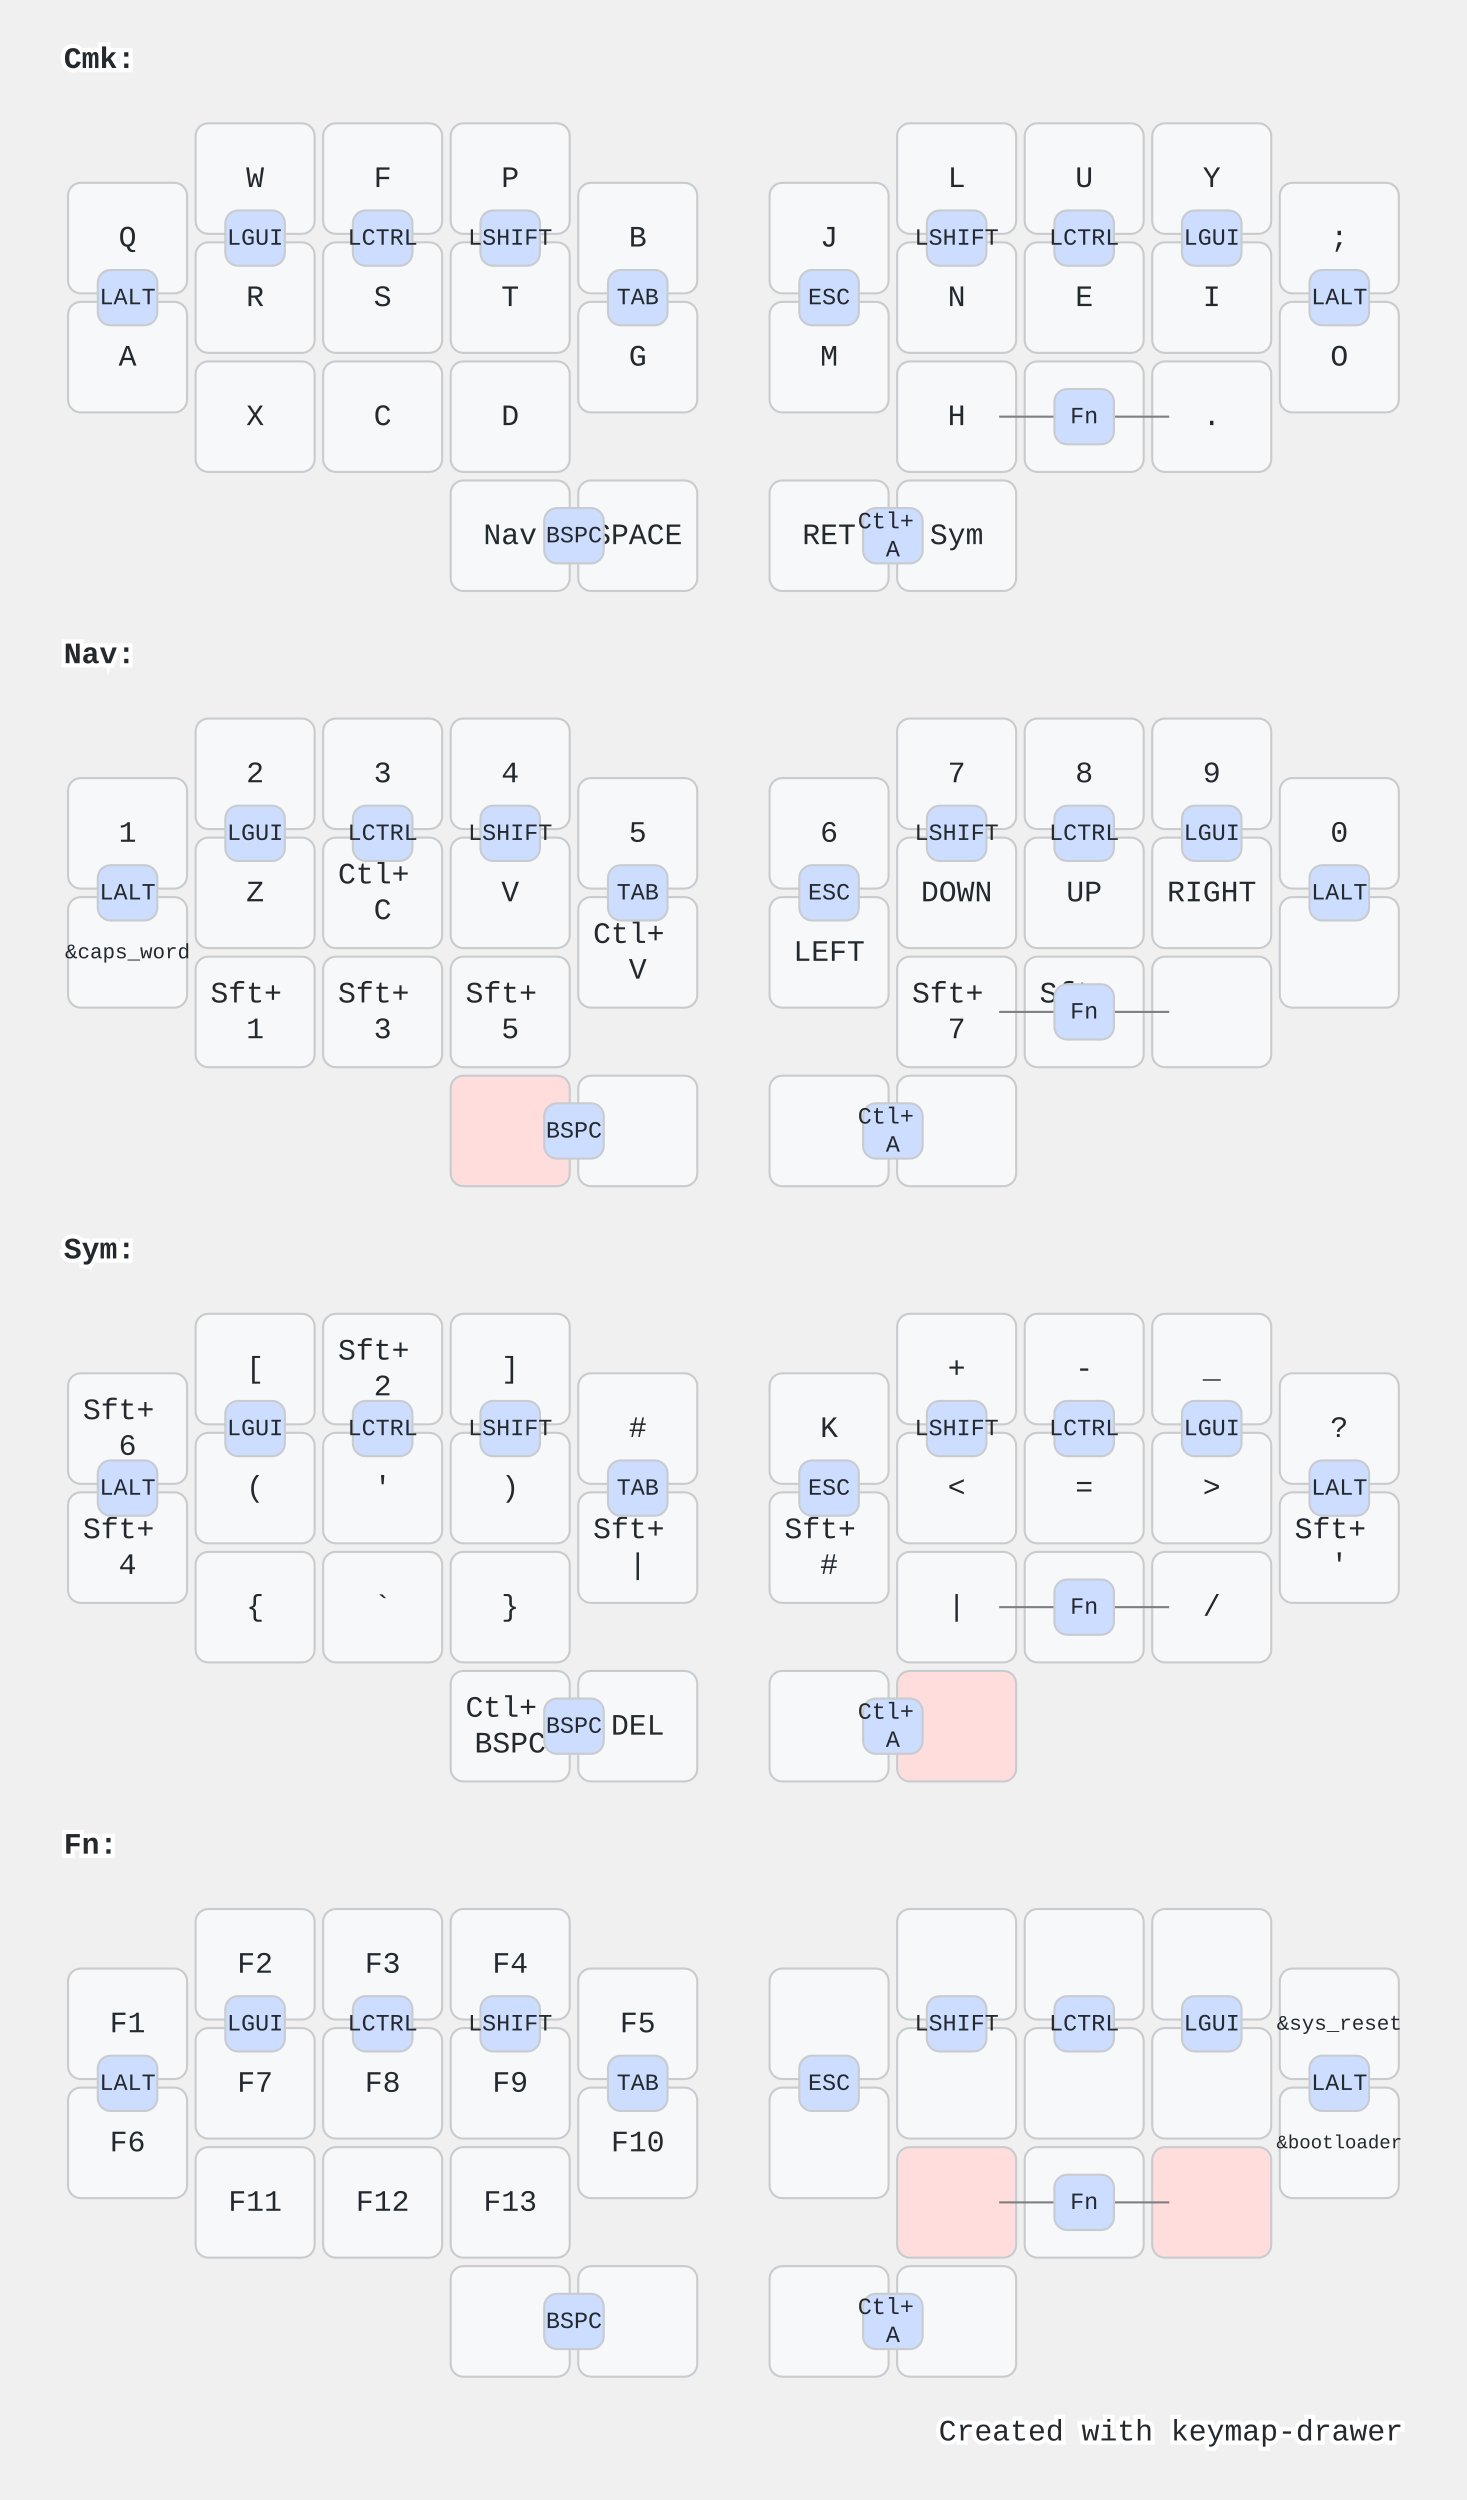
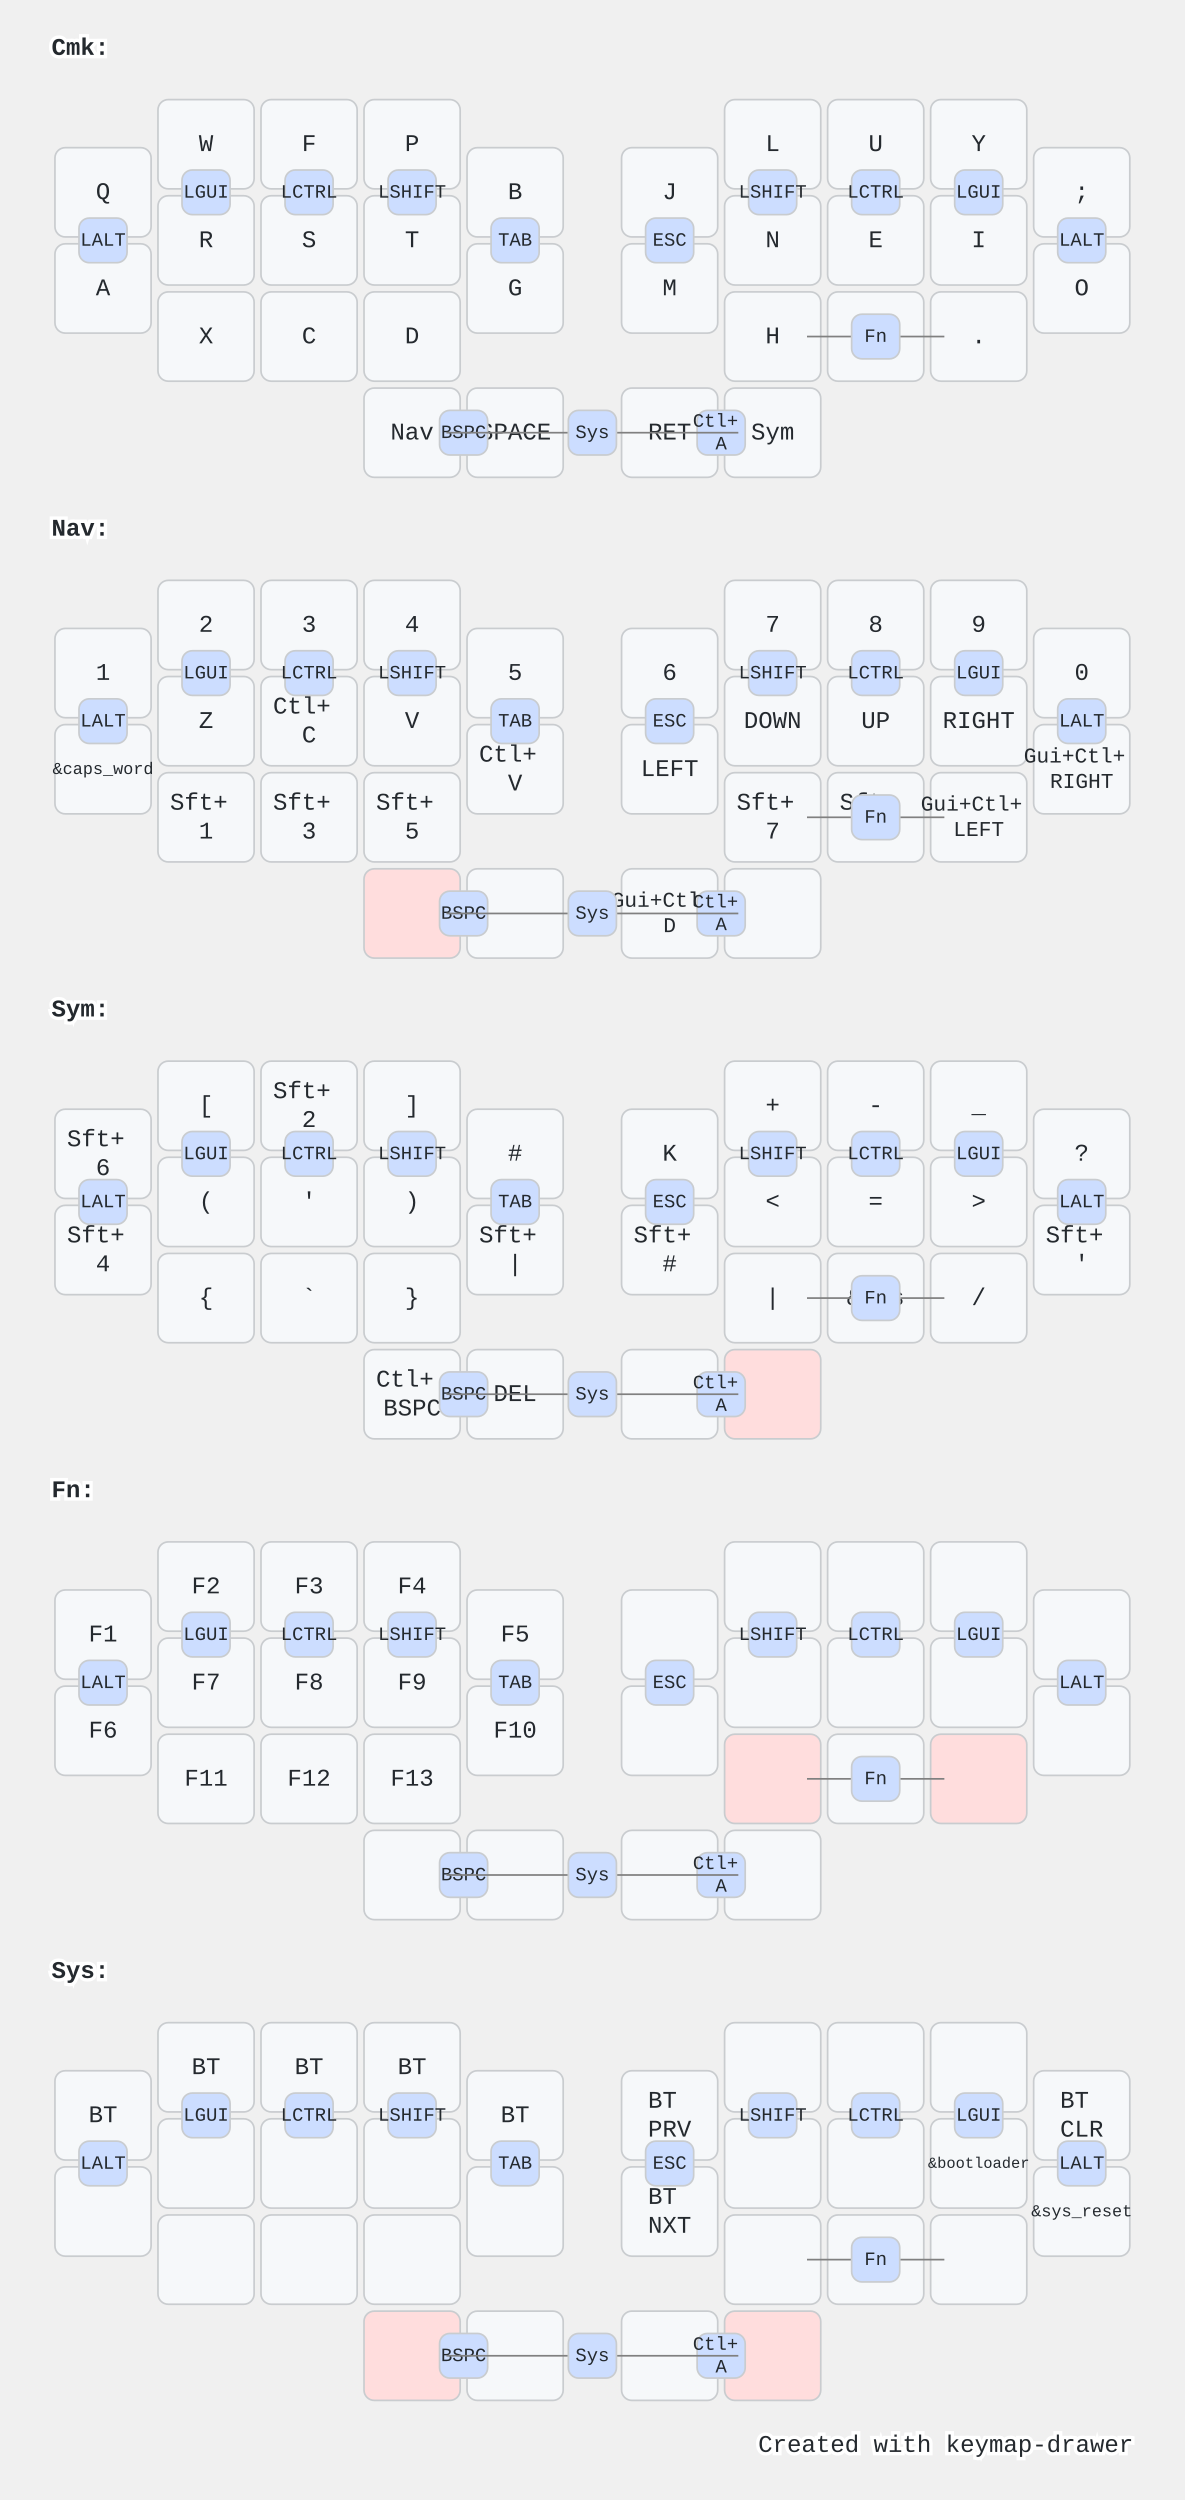
- <svg xmlns="http://www.w3.org/2000/svg" width="690" height="1176" viewBox="0 0 690 1176" class="keymap">
+ <svg xmlns="http://www.w3.org/2000/svg" width="690" height="1456" viewBox="0 0 690 1456" class="keymap">
  <style>/* inherit to force styles through use tags */
svg path {
    fill: inherit;
}

/* font and background color specifications */
svg.keymap {
    font-family: SFMono-Regular,Consolas,Liberation Mono,Menlo,monospace;
    font-size: 14px;
    font-kerning: normal;
    text-rendering: optimizeLegibility;
    fill: #24292e;
}

/* default key styling */
rect.key {
    fill: #f6f8fa;
}

rect.key, rect.combo {
    stroke: #c9cccf;
    stroke-width: 1;
}

/* default key side styling, only used is draw_key_sides is set */
rect.side {
    filter: brightness(90%);
}

/* color accent for combo boxes */
rect.combo, rect.combo-separate {
    fill: #cdf;
}

/* color accent for held keys */
rect.held, rect.combo.held {
    fill: #fdd;
}

/* color accent for ghost (optional) keys */
rect.ghost, rect.combo.ghost {
    stroke-dasharray: 4, 4;
    stroke-width: 2;
}

text {
    text-anchor: middle;
    dominant-baseline: middle;
}

/* styling for layer labels */
text.label {
    font-weight: bold;
    text-anchor: start;
    stroke: white;
    stroke-width: 4;
    paint-order: stroke;
}

/* styling for optional footer */
text.footer {
    text-anchor: end;
    dominant-baseline: auto;
    stroke: white;
    stroke-width: 4;
    paint-order: stroke;
}

/* styling for combo tap, and key hold/shifted label text */
text.combo, text.hold, text.shifted {
    font-size: 11px;
}

text.hold {
    text-anchor: middle;
    dominant-baseline: auto;
}

text.shifted {
    text-anchor: middle;
    dominant-baseline: hanging;
}

/* styling for hold/shifted label text in combo box */
text.combo.hold, text.combo.shifted {
    font-size: 8px;
}

/* lighter symbol for transparent keys */
text.trans {
    fill: #7b7e81;
}

/* styling for combo dendrons */
path.combo {
    stroke-width: 1;
    stroke: gray;
    fill: none;
}

/* Start Tabler Icons Cleanup */
/* cannot use height/width with glyphs */
.icon-tabler &gt; path {
    fill: inherit;
    stroke: inherit;
    stroke-width: 2;
}
/* hide tabler's default box */
.icon-tabler &gt; path[stroke="none"][fill="none"] {
    visibility: hidden;
}
/* End Tabler Icons Cleanup */

@media (prefers-color-scheme: dark) {
svg.keymap { fill: #d1d6db; }
rect.key { fill: #3f4750; }
rect.key, rect.combo { stroke: #60666c; }
rect.combo, rect.combo-separate { fill: #1f3d7a; }
rect.held, rect.combo.held { fill: #854747; }
text.label, text.footer { stroke: black; }
text.trans { fill: #7e8184; }
path.combo { stroke: #7f7f7f; }

}</style>
  <g transform="translate(30, 0)" class="layer-Cmk">
    <text x="0" y="28" class="label">Cmk:</text>
    <g transform="translate(0, 56)">
      <g transform="translate(30, 56)" class="key keypos-0">
        <rect rx="6" ry="6" x="-28" y="-26" width="56" height="52" class="key" />
        <text x="0" y="0" class="key tap">Q</text>
      </g>
      <g transform="translate(90, 28)" class="key keypos-1">
        <rect rx="6" ry="6" x="-28" y="-26" width="56" height="52" class="key" />
        <text x="0" y="0" class="key tap">W</text>
      </g>
      <g transform="translate(150, 28)" class="key keypos-2">
        <rect rx="6" ry="6" x="-28" y="-26" width="56" height="52" class="key" />
        <text x="0" y="0" class="key tap">F</text>
      </g>
      <g transform="translate(210, 28)" class="key keypos-3">
        <rect rx="6" ry="6" x="-28" y="-26" width="56" height="52" class="key" />
        <text x="0" y="0" class="key tap">P</text>
      </g>
      <g transform="translate(270, 56)" class="key keypos-4">
        <rect rx="6" ry="6" x="-28" y="-26" width="56" height="52" class="key" />
        <text x="0" y="0" class="key tap">B</text>
      </g>
      <g transform="translate(360, 56)" class="key keypos-5">
        <rect rx="6" ry="6" x="-28" y="-26" width="56" height="52" class="key" />
        <text x="0" y="0" class="key tap">J</text>
      </g>
      <g transform="translate(420, 28)" class="key keypos-6">
        <rect rx="6" ry="6" x="-28" y="-26" width="56" height="52" class="key" />
        <text x="0" y="0" class="key tap">L</text>
      </g>
      <g transform="translate(480, 28)" class="key keypos-7">
        <rect rx="6" ry="6" x="-28" y="-26" width="56" height="52" class="key" />
        <text x="0" y="0" class="key tap">U</text>
      </g>
      <g transform="translate(540, 28)" class="key keypos-8">
        <rect rx="6" ry="6" x="-28" y="-26" width="56" height="52" class="key" />
        <text x="0" y="0" class="key tap">Y</text>
      </g>
      <g transform="translate(600, 56)" class="key keypos-9">
        <rect rx="6" ry="6" x="-28" y="-26" width="56" height="52" class="key" />
        <text x="0" y="0" class="key tap">;</text>
      </g>
      <g transform="translate(30, 112)" class="key keypos-10">
        <rect rx="6" ry="6" x="-28" y="-26" width="56" height="52" class="key" />
        <text x="0" y="0" class="key tap">A</text>
      </g>
      <g transform="translate(90, 84)" class="key keypos-11">
        <rect rx="6" ry="6" x="-28" y="-26" width="56" height="52" class="key" />
        <text x="0" y="0" class="key tap">R</text>
      </g>
      <g transform="translate(150, 84)" class="key keypos-12">
        <rect rx="6" ry="6" x="-28" y="-26" width="56" height="52" class="key" />
        <text x="0" y="0" class="key tap">S</text>
      </g>
      <g transform="translate(210, 84)" class="key keypos-13">
        <rect rx="6" ry="6" x="-28" y="-26" width="56" height="52" class="key" />
        <text x="0" y="0" class="key tap">T</text>
      </g>
      <g transform="translate(270, 112)" class="key keypos-14">
        <rect rx="6" ry="6" x="-28" y="-26" width="56" height="52" class="key" />
        <text x="0" y="0" class="key tap">G</text>
      </g>
      <g transform="translate(360, 112)" class="key keypos-15">
        <rect rx="6" ry="6" x="-28" y="-26" width="56" height="52" class="key" />
        <text x="0" y="0" class="key tap">M</text>
      </g>
      <g transform="translate(420, 84)" class="key keypos-16">
        <rect rx="6" ry="6" x="-28" y="-26" width="56" height="52" class="key" />
        <text x="0" y="0" class="key tap">N</text>
      </g>
      <g transform="translate(480, 84)" class="key keypos-17">
        <rect rx="6" ry="6" x="-28" y="-26" width="56" height="52" class="key" />
        <text x="0" y="0" class="key tap">E</text>
      </g>
      <g transform="translate(540, 84)" class="key keypos-18">
        <rect rx="6" ry="6" x="-28" y="-26" width="56" height="52" class="key" />
        <text x="0" y="0" class="key tap">I</text>
      </g>
      <g transform="translate(600, 112)" class="key keypos-19">
        <rect rx="6" ry="6" x="-28" y="-26" width="56" height="52" class="key" />
        <text x="0" y="0" class="key tap">O</text>
      </g>
      <g transform="translate(90, 140)" class="key keypos-20">
        <rect rx="6" ry="6" x="-28" y="-26" width="56" height="52" class="key" />
        <text x="0" y="0" class="key tap">X</text>
      </g>
      <g transform="translate(150, 140)" class="key keypos-21">
        <rect rx="6" ry="6" x="-28" y="-26" width="56" height="52" class="key" />
        <text x="0" y="0" class="key tap">C</text>
      </g>
      <g transform="translate(210, 140)" class="key keypos-22">
        <rect rx="6" ry="6" x="-28" y="-26" width="56" height="52" class="key" />
        <text x="0" y="0" class="key tap">D</text>
      </g>
      <g transform="translate(420, 140)" class="key keypos-23">
        <rect rx="6" ry="6" x="-28" y="-26" width="56" height="52" class="key" />
        <text x="0" y="0" class="key tap">H</text>
      </g>
      <g transform="translate(480, 140)" class="key keypos-24">
        <rect rx="6" ry="6" x="-28" y="-26" width="56" height="52" class="key" />
        <text x="0" y="0" class="key tap">,</text>
      </g>
      <g transform="translate(540, 140)" class="key keypos-25">
        <rect rx="6" ry="6" x="-28" y="-26" width="56" height="52" class="key" />
        <text x="0" y="0" class="key tap">.</text>
      </g>
      <g transform="translate(210, 196)" class="key keypos-26">
        <rect rx="6" ry="6" x="-28" y="-26" width="56" height="52" class="key" />
        <text x="0" y="0" class="key tap">Nav</text>
      </g>
      <g transform="translate(270, 196)" class="key keypos-27">
        <rect rx="6" ry="6" x="-28" y="-26" width="56" height="52" class="key" />
        <text x="0" y="0" class="key tap">SPACE</text>
      </g>
      <g transform="translate(360, 196)" class="key keypos-28">
        <rect rx="6" ry="6" x="-28" y="-26" width="56" height="52" class="key" />
        <text x="0" y="0" class="key tap">RET</text>
      </g>
      <g transform="translate(420, 196)" class="key keypos-29">
        <rect rx="6" ry="6" x="-28" y="-26" width="56" height="52" class="key" />
        <text x="0" y="0" class="key tap">Sym</text>
      </g>
      <g class="combo combopos-0">
        <rect rx="6" ry="6" x="196" y="43" width="28" height="26" class="combo" />
        <text x="210" y="56" class="combo tap">LSHIFT</text>
      </g>
      <g class="combo combopos-1">
        <rect rx="6" ry="6" x="406" y="43" width="28" height="26" class="combo" />
        <text x="420" y="56" class="combo tap">LSHIFT</text>
      </g>
      <g class="combo combopos-2">
        <rect rx="6" ry="6" x="136" y="43" width="28" height="26" class="combo" />
        <text x="150" y="56" class="combo tap">LCTRL</text>
      </g>
      <g class="combo combopos-3">
        <rect rx="6" ry="6" x="466" y="43" width="28" height="26" class="combo" />
        <text x="480" y="56" class="combo tap">LCTRL</text>
      </g>
      <g class="combo combopos-4">
        <rect rx="6" ry="6" x="76" y="43" width="28" height="26" class="combo" />
        <text x="90" y="56" class="combo tap">LGUI</text>
      </g>
      <g class="combo combopos-5">
        <rect rx="6" ry="6" x="526" y="43" width="28" height="26" class="combo" />
        <text x="540" y="56" class="combo tap">LGUI</text>
      </g>
      <g class="combo combopos-6">
        <rect rx="6" ry="6" x="16" y="71" width="28" height="26" class="combo" />
        <text x="30" y="84" class="combo tap">LALT</text>
      </g>
      <g class="combo combopos-7">
        <rect rx="6" ry="6" x="586" y="71" width="28" height="26" class="combo" />
        <text x="600" y="84" class="combo tap">LALT</text>
      </g>
      <g class="combo combopos-8">
        <rect rx="6" ry="6" x="226" y="183" width="28" height="26" class="combo" />
        <text x="240" y="196" class="combo tap">BSPC</text>
      </g>
      <g class="combo combopos-9">
        <rect rx="6" ry="6" x="346" y="71" width="28" height="26" class="combo" />
        <text x="360" y="84" class="combo tap">ESC</text>
      </g>
      <g class="combo combopos-10">
        <rect rx="6" ry="6" x="256" y="71" width="28" height="26" class="combo" />
        <text x="270" y="84" class="combo tap">TAB</text>
      </g>
      <g class="combo combopos-11">
        <rect rx="6" ry="6" x="376" y="183" width="28" height="26" class="combo" />
        <text x="390" y="196" class="combo tap">
          <tspan x="390" dy="-0.6em">Ctl+</tspan>
          <tspan x="390" dy="1.2em">A</tspan>
        </text>
      </g>
      <g class="combo combopos-12">
        <path d="M480,140 l-40,0" class="combo" />
        <path d="M480,140 l40,0" class="combo" />
        <rect rx="6" ry="6" x="466" y="127" width="28" height="26" class="combo" />
        <text x="480" y="140" class="combo tap">Fn</text>
      </g>
+       <g class="combo combopos-13">
+         <path d="M315,196 l-85,0" class="combo" />
+         <path d="M315,196 l85,0" class="combo" />
+         <rect rx="6" ry="6" x="301" y="183" width="28" height="26" class="combo" />
+         <text x="315" y="196" class="combo tap">Sys</text>
+       </g>
    </g>
  </g>
  <g transform="translate(30, 280)" class="layer-Nav">
    <text x="0" y="28" class="label">Nav:</text>
    <g transform="translate(0, 56)">
      <g transform="translate(30, 56)" class="key keypos-0">
        <rect rx="6" ry="6" x="-28" y="-26" width="56" height="52" class="key" />
        <text x="0" y="0" class="key tap">1</text>
      </g>
      <g transform="translate(90, 28)" class="key keypos-1">
        <rect rx="6" ry="6" x="-28" y="-26" width="56" height="52" class="key" />
        <text x="0" y="0" class="key tap">2</text>
      </g>
      <g transform="translate(150, 28)" class="key keypos-2">
        <rect rx="6" ry="6" x="-28" y="-26" width="56" height="52" class="key" />
        <text x="0" y="0" class="key tap">3</text>
      </g>
      <g transform="translate(210, 28)" class="key keypos-3">
        <rect rx="6" ry="6" x="-28" y="-26" width="56" height="52" class="key" />
        <text x="0" y="0" class="key tap">4</text>
      </g>
      <g transform="translate(270, 56)" class="key keypos-4">
        <rect rx="6" ry="6" x="-28" y="-26" width="56" height="52" class="key" />
        <text x="0" y="0" class="key tap">5</text>
      </g>
      <g transform="translate(360, 56)" class="key keypos-5">
        <rect rx="6" ry="6" x="-28" y="-26" width="56" height="52" class="key" />
        <text x="0" y="0" class="key tap">6</text>
      </g>
      <g transform="translate(420, 28)" class="key keypos-6">
        <rect rx="6" ry="6" x="-28" y="-26" width="56" height="52" class="key" />
        <text x="0" y="0" class="key tap">7</text>
      </g>
      <g transform="translate(480, 28)" class="key keypos-7">
        <rect rx="6" ry="6" x="-28" y="-26" width="56" height="52" class="key" />
        <text x="0" y="0" class="key tap">8</text>
      </g>
      <g transform="translate(540, 28)" class="key keypos-8">
        <rect rx="6" ry="6" x="-28" y="-26" width="56" height="52" class="key" />
        <text x="0" y="0" class="key tap">9</text>
      </g>
      <g transform="translate(600, 56)" class="key keypos-9">
        <rect rx="6" ry="6" x="-28" y="-26" width="56" height="52" class="key" />
        <text x="0" y="0" class="key tap">0</text>
      </g>
      <g transform="translate(30, 112)" class="key keypos-10">
        <rect rx="6" ry="6" x="-28" y="-26" width="56" height="52" class="key" />
        <text x="0" y="0" class="key tap">
          <tspan style="font-size: 70%">&amp;caps_word</tspan>
        </text>
      </g>
      <g transform="translate(90, 84)" class="key keypos-11">
        <rect rx="6" ry="6" x="-28" y="-26" width="56" height="52" class="key" />
        <text x="0" y="0" class="key tap">Z</text>
      </g>
      <g transform="translate(150, 84)" class="key keypos-12">
        <rect rx="6" ry="6" x="-28" y="-26" width="56" height="52" class="key" />
        <text x="0" y="0" class="key tap">
          <tspan x="0" dy="-0.6em">Ctl+</tspan>
          <tspan x="0" dy="1.2em">C</tspan>
        </text>
      </g>
      <g transform="translate(210, 84)" class="key keypos-13">
        <rect rx="6" ry="6" x="-28" y="-26" width="56" height="52" class="key" />
        <text x="0" y="0" class="key tap">V</text>
      </g>
      <g transform="translate(270, 112)" class="key keypos-14">
        <rect rx="6" ry="6" x="-28" y="-26" width="56" height="52" class="key" />
        <text x="0" y="0" class="key tap">
          <tspan x="0" dy="-0.6em">Ctl+</tspan>
          <tspan x="0" dy="1.2em">V</tspan>
        </text>
      </g>
      <g transform="translate(360, 112)" class="key keypos-15">
        <rect rx="6" ry="6" x="-28" y="-26" width="56" height="52" class="key" />
        <text x="0" y="0" class="key tap">LEFT</text>
      </g>
      <g transform="translate(420, 84)" class="key keypos-16">
        <rect rx="6" ry="6" x="-28" y="-26" width="56" height="52" class="key" />
        <text x="0" y="0" class="key tap">DOWN</text>
      </g>
      <g transform="translate(480, 84)" class="key keypos-17">
        <rect rx="6" ry="6" x="-28" y="-26" width="56" height="52" class="key" />
        <text x="0" y="0" class="key tap">UP</text>
      </g>
      <g transform="translate(540, 84)" class="key keypos-18">
        <rect rx="6" ry="6" x="-28" y="-26" width="56" height="52" class="key" />
        <text x="0" y="0" class="key tap">RIGHT</text>
      </g>
      <g transform="translate(600, 112)" class="key keypos-19">
        <rect rx="6" ry="6" x="-28" y="-26" width="56" height="52" class="key" />
+         <text x="0" y="0" class="key tap">
+           <tspan x="0" dy="-0.6em" style="font-size: 88%">Gui+Ctl+</tspan>
+           <tspan x="0" dy="1.2em" style="font-size: 88%">RIGHT</tspan>
+         </text>
      </g>
      <g transform="translate(90, 140)" class="key keypos-20">
        <rect rx="6" ry="6" x="-28" y="-26" width="56" height="52" class="key" />
        <text x="0" y="0" class="key tap">
          <tspan x="0" dy="-0.6em">Sft+</tspan>
          <tspan x="0" dy="1.2em">1</tspan>
        </text>
      </g>
      <g transform="translate(150, 140)" class="key keypos-21">
        <rect rx="6" ry="6" x="-28" y="-26" width="56" height="52" class="key" />
        <text x="0" y="0" class="key tap">
          <tspan x="0" dy="-0.6em">Sft+</tspan>
          <tspan x="0" dy="1.2em">3</tspan>
        </text>
      </g>
      <g transform="translate(210, 140)" class="key keypos-22">
        <rect rx="6" ry="6" x="-28" y="-26" width="56" height="52" class="key" />
        <text x="0" y="0" class="key tap">
          <tspan x="0" dy="-0.6em">Sft+</tspan>
          <tspan x="0" dy="1.2em">5</tspan>
        </text>
      </g>
      <g transform="translate(420, 140)" class="key keypos-23">
        <rect rx="6" ry="6" x="-28" y="-26" width="56" height="52" class="key" />
        <text x="0" y="0" class="key tap">
          <tspan x="0" dy="-0.6em">Sft+</tspan>
          <tspan x="0" dy="1.2em">7</tspan>
        </text>
      </g>
      <g transform="translate(480, 140)" class="key keypos-24">
        <rect rx="6" ry="6" x="-28" y="-26" width="56" height="52" class="key" />
        <text x="0" y="0" class="key tap">
          <tspan x="0" dy="-0.6em">Sft+</tspan>
          <tspan x="0" dy="1.2em">8</tspan>
        </text>
      </g>
      <g transform="translate(540, 140)" class="key keypos-25">
        <rect rx="6" ry="6" x="-28" y="-26" width="56" height="52" class="key" />
+         <text x="0" y="0" class="key tap">
+           <tspan x="0" dy="-0.6em" style="font-size: 88%">Gui+Ctl+</tspan>
+           <tspan x="0" dy="1.2em" style="font-size: 88%">LEFT</tspan>
+         </text>
      </g>
      <g transform="translate(210, 196)" class="key held keypos-26">
        <rect rx="6" ry="6" x="-28" y="-26" width="56" height="52" class="key held" />
      </g>
      <g transform="translate(270, 196)" class="key keypos-27">
        <rect rx="6" ry="6" x="-28" y="-26" width="56" height="52" class="key" />
      </g>
      <g transform="translate(360, 196)" class="key keypos-28">
        <rect rx="6" ry="6" x="-28" y="-26" width="56" height="52" class="key" />
+         <text x="0" y="0" class="key tap">
+           <tspan x="0" dy="-0.6em" style="font-size: 88%">Gui+Ctl+</tspan>
+           <tspan x="0" dy="1.2em" style="font-size: 88%">D</tspan>
+         </text>
      </g>
      <g transform="translate(420, 196)" class="key keypos-29">
        <rect rx="6" ry="6" x="-28" y="-26" width="56" height="52" class="key" />
      </g>
      <g class="combo combopos-0">
        <rect rx="6" ry="6" x="196" y="43" width="28" height="26" class="combo" />
        <text x="210" y="56" class="combo tap">LSHIFT</text>
      </g>
      <g class="combo combopos-1">
        <rect rx="6" ry="6" x="406" y="43" width="28" height="26" class="combo" />
        <text x="420" y="56" class="combo tap">LSHIFT</text>
      </g>
      <g class="combo combopos-2">
        <rect rx="6" ry="6" x="136" y="43" width="28" height="26" class="combo" />
        <text x="150" y="56" class="combo tap">LCTRL</text>
      </g>
      <g class="combo combopos-3">
        <rect rx="6" ry="6" x="466" y="43" width="28" height="26" class="combo" />
        <text x="480" y="56" class="combo tap">LCTRL</text>
      </g>
      <g class="combo combopos-4">
        <rect rx="6" ry="6" x="76" y="43" width="28" height="26" class="combo" />
        <text x="90" y="56" class="combo tap">LGUI</text>
      </g>
      <g class="combo combopos-5">
        <rect rx="6" ry="6" x="526" y="43" width="28" height="26" class="combo" />
        <text x="540" y="56" class="combo tap">LGUI</text>
      </g>
      <g class="combo combopos-6">
        <rect rx="6" ry="6" x="16" y="71" width="28" height="26" class="combo" />
        <text x="30" y="84" class="combo tap">LALT</text>
      </g>
      <g class="combo combopos-7">
        <rect rx="6" ry="6" x="586" y="71" width="28" height="26" class="combo" />
        <text x="600" y="84" class="combo tap">LALT</text>
      </g>
      <g class="combo combopos-8">
        <rect rx="6" ry="6" x="226" y="183" width="28" height="26" class="combo" />
        <text x="240" y="196" class="combo tap">BSPC</text>
      </g>
      <g class="combo combopos-9">
        <rect rx="6" ry="6" x="346" y="71" width="28" height="26" class="combo" />
        <text x="360" y="84" class="combo tap">ESC</text>
      </g>
      <g class="combo combopos-10">
        <rect rx="6" ry="6" x="256" y="71" width="28" height="26" class="combo" />
        <text x="270" y="84" class="combo tap">TAB</text>
      </g>
      <g class="combo combopos-11">
        <rect rx="6" ry="6" x="376" y="183" width="28" height="26" class="combo" />
        <text x="390" y="196" class="combo tap">
          <tspan x="390" dy="-0.6em">Ctl+</tspan>
          <tspan x="390" dy="1.2em">A</tspan>
        </text>
      </g>
      <g class="combo combopos-12">
        <path d="M480,140 l-40,0" class="combo" />
        <path d="M480,140 l40,0" class="combo" />
        <rect rx="6" ry="6" x="466" y="127" width="28" height="26" class="combo" />
        <text x="480" y="140" class="combo tap">Fn</text>
+       </g>
+       <g class="combo combopos-13">
+         <path d="M315,196 l-85,0" class="combo" />
+         <path d="M315,196 l85,0" class="combo" />
+         <rect rx="6" ry="6" x="301" y="183" width="28" height="26" class="combo" />
+         <text x="315" y="196" class="combo tap">Sys</text>
      </g>
    </g>
  </g>
  <g transform="translate(30, 560)" class="layer-Sym">
    <text x="0" y="28" class="label">Sym:</text>
    <g transform="translate(0, 56)">
      <g transform="translate(30, 56)" class="key keypos-0">
        <rect rx="6" ry="6" x="-28" y="-26" width="56" height="52" class="key" />
        <text x="0" y="0" class="key tap">
          <tspan x="0" dy="-0.6em">Sft+</tspan>
          <tspan x="0" dy="1.2em">6</tspan>
        </text>
      </g>
      <g transform="translate(90, 28)" class="key keypos-1">
        <rect rx="6" ry="6" x="-28" y="-26" width="56" height="52" class="key" />
        <text x="0" y="0" class="key tap">[</text>
      </g>
      <g transform="translate(150, 28)" class="key keypos-2">
        <rect rx="6" ry="6" x="-28" y="-26" width="56" height="52" class="key" />
        <text x="0" y="0" class="key tap">
          <tspan x="0" dy="-0.6em">Sft+</tspan>
          <tspan x="0" dy="1.2em">2</tspan>
        </text>
      </g>
      <g transform="translate(210, 28)" class="key keypos-3">
        <rect rx="6" ry="6" x="-28" y="-26" width="56" height="52" class="key" />
        <text x="0" y="0" class="key tap">]</text>
      </g>
      <g transform="translate(270, 56)" class="key keypos-4">
        <rect rx="6" ry="6" x="-28" y="-26" width="56" height="52" class="key" />
        <text x="0" y="0" class="key tap">#</text>
      </g>
      <g transform="translate(360, 56)" class="key keypos-5">
        <rect rx="6" ry="6" x="-28" y="-26" width="56" height="52" class="key" />
        <text x="0" y="0" class="key tap">K</text>
      </g>
      <g transform="translate(420, 28)" class="key keypos-6">
        <rect rx="6" ry="6" x="-28" y="-26" width="56" height="52" class="key" />
        <text x="0" y="0" class="key tap">+</text>
      </g>
      <g transform="translate(480, 28)" class="key keypos-7">
        <rect rx="6" ry="6" x="-28" y="-26" width="56" height="52" class="key" />
        <text x="0" y="0" class="key tap">-</text>
      </g>
      <g transform="translate(540, 28)" class="key keypos-8">
        <rect rx="6" ry="6" x="-28" y="-26" width="56" height="52" class="key" />
        <text x="0" y="0" class="key tap">_</text>
      </g>
      <g transform="translate(600, 56)" class="key keypos-9">
        <rect rx="6" ry="6" x="-28" y="-26" width="56" height="52" class="key" />
        <text x="0" y="0" class="key tap">?</text>
      </g>
      <g transform="translate(30, 112)" class="key keypos-10">
        <rect rx="6" ry="6" x="-28" y="-26" width="56" height="52" class="key" />
        <text x="0" y="0" class="key tap">
          <tspan x="0" dy="-0.6em">Sft+</tspan>
          <tspan x="0" dy="1.2em">4</tspan>
        </text>
      </g>
      <g transform="translate(90, 84)" class="key keypos-11">
        <rect rx="6" ry="6" x="-28" y="-26" width="56" height="52" class="key" />
        <text x="0" y="0" class="key tap">(</text>
      </g>
      <g transform="translate(150, 84)" class="key keypos-12">
        <rect rx="6" ry="6" x="-28" y="-26" width="56" height="52" class="key" />
        <text x="0" y="0" class="key tap">'</text>
      </g>
      <g transform="translate(210, 84)" class="key keypos-13">
        <rect rx="6" ry="6" x="-28" y="-26" width="56" height="52" class="key" />
        <text x="0" y="0" class="key tap">)</text>
      </g>
      <g transform="translate(270, 112)" class="key keypos-14">
        <rect rx="6" ry="6" x="-28" y="-26" width="56" height="52" class="key" />
        <text x="0" y="0" class="key tap">
          <tspan x="0" dy="-0.6em">Sft+</tspan>
          <tspan x="0" dy="1.2em">|</tspan>
        </text>
      </g>
      <g transform="translate(360, 112)" class="key keypos-15">
        <rect rx="6" ry="6" x="-28" y="-26" width="56" height="52" class="key" />
        <text x="0" y="0" class="key tap">
          <tspan x="0" dy="-0.6em">Sft+</tspan>
          <tspan x="0" dy="1.2em">#</tspan>
        </text>
      </g>
      <g transform="translate(420, 84)" class="key keypos-16">
        <rect rx="6" ry="6" x="-28" y="-26" width="56" height="52" class="key" />
        <text x="0" y="0" class="key tap">&lt;</text>
      </g>
      <g transform="translate(480, 84)" class="key keypos-17">
        <rect rx="6" ry="6" x="-28" y="-26" width="56" height="52" class="key" />
        <text x="0" y="0" class="key tap">=</text>
      </g>
      <g transform="translate(540, 84)" class="key keypos-18">
        <rect rx="6" ry="6" x="-28" y="-26" width="56" height="52" class="key" />
        <text x="0" y="0" class="key tap">&gt;</text>
      </g>
      <g transform="translate(600, 112)" class="key keypos-19">
        <rect rx="6" ry="6" x="-28" y="-26" width="56" height="52" class="key" />
        <text x="0" y="0" class="key tap">
          <tspan x="0" dy="-0.6em">Sft+</tspan>
          <tspan x="0" dy="1.2em">'</tspan>
        </text>
      </g>
      <g transform="translate(90, 140)" class="key keypos-20">
        <rect rx="6" ry="6" x="-28" y="-26" width="56" height="52" class="key" />
        <text x="0" y="0" class="key tap">{</text>
      </g>
      <g transform="translate(150, 140)" class="key keypos-21">
        <rect rx="6" ry="6" x="-28" y="-26" width="56" height="52" class="key" />
        <text x="0" y="0" class="key tap">`</text>
      </g>
      <g transform="translate(210, 140)" class="key keypos-22">
        <rect rx="6" ry="6" x="-28" y="-26" width="56" height="52" class="key" />
        <text x="0" y="0" class="key tap">}</text>
      </g>
      <g transform="translate(420, 140)" class="key keypos-23">
        <rect rx="6" ry="6" x="-28" y="-26" width="56" height="52" class="key" />
        <text x="0" y="0" class="key tap">|</text>
      </g>
      <g transform="translate(480, 140)" class="key keypos-24">
        <rect rx="6" ry="6" x="-28" y="-26" width="56" height="52" class="key" />
+         <text x="0" y="0" class="key tap">&amp;fzs</text>
      </g>
      <g transform="translate(540, 140)" class="key keypos-25">
        <rect rx="6" ry="6" x="-28" y="-26" width="56" height="52" class="key" />
        <text x="0" y="0" class="key tap">/</text>
      </g>
      <g transform="translate(210, 196)" class="key keypos-26">
        <rect rx="6" ry="6" x="-28" y="-26" width="56" height="52" class="key" />
        <text x="0" y="0" class="key tap">
          <tspan x="0" dy="-0.6em">Ctl+</tspan>
          <tspan x="0" dy="1.2em">BSPC</tspan>
        </text>
      </g>
      <g transform="translate(270, 196)" class="key keypos-27">
        <rect rx="6" ry="6" x="-28" y="-26" width="56" height="52" class="key" />
        <text x="0" y="0" class="key tap">DEL</text>
      </g>
      <g transform="translate(360, 196)" class="key keypos-28">
        <rect rx="6" ry="6" x="-28" y="-26" width="56" height="52" class="key" />
      </g>
      <g transform="translate(420, 196)" class="key held keypos-29">
        <rect rx="6" ry="6" x="-28" y="-26" width="56" height="52" class="key held" />
      </g>
      <g class="combo combopos-0">
        <rect rx="6" ry="6" x="196" y="43" width="28" height="26" class="combo" />
        <text x="210" y="56" class="combo tap">LSHIFT</text>
      </g>
      <g class="combo combopos-1">
        <rect rx="6" ry="6" x="406" y="43" width="28" height="26" class="combo" />
        <text x="420" y="56" class="combo tap">LSHIFT</text>
      </g>
      <g class="combo combopos-2">
        <rect rx="6" ry="6" x="136" y="43" width="28" height="26" class="combo" />
        <text x="150" y="56" class="combo tap">LCTRL</text>
      </g>
      <g class="combo combopos-3">
        <rect rx="6" ry="6" x="466" y="43" width="28" height="26" class="combo" />
        <text x="480" y="56" class="combo tap">LCTRL</text>
      </g>
      <g class="combo combopos-4">
        <rect rx="6" ry="6" x="76" y="43" width="28" height="26" class="combo" />
        <text x="90" y="56" class="combo tap">LGUI</text>
      </g>
      <g class="combo combopos-5">
        <rect rx="6" ry="6" x="526" y="43" width="28" height="26" class="combo" />
        <text x="540" y="56" class="combo tap">LGUI</text>
      </g>
      <g class="combo combopos-6">
        <rect rx="6" ry="6" x="16" y="71" width="28" height="26" class="combo" />
        <text x="30" y="84" class="combo tap">LALT</text>
      </g>
      <g class="combo combopos-7">
        <rect rx="6" ry="6" x="586" y="71" width="28" height="26" class="combo" />
        <text x="600" y="84" class="combo tap">LALT</text>
      </g>
      <g class="combo combopos-8">
        <rect rx="6" ry="6" x="226" y="183" width="28" height="26" class="combo" />
        <text x="240" y="196" class="combo tap">BSPC</text>
      </g>
      <g class="combo combopos-9">
        <rect rx="6" ry="6" x="346" y="71" width="28" height="26" class="combo" />
        <text x="360" y="84" class="combo tap">ESC</text>
      </g>
      <g class="combo combopos-10">
        <rect rx="6" ry="6" x="256" y="71" width="28" height="26" class="combo" />
        <text x="270" y="84" class="combo tap">TAB</text>
      </g>
      <g class="combo combopos-11">
        <rect rx="6" ry="6" x="376" y="183" width="28" height="26" class="combo" />
        <text x="390" y="196" class="combo tap">
          <tspan x="390" dy="-0.6em">Ctl+</tspan>
          <tspan x="390" dy="1.2em">A</tspan>
        </text>
      </g>
      <g class="combo combopos-12">
        <path d="M480,140 l-40,0" class="combo" />
        <path d="M480,140 l40,0" class="combo" />
        <rect rx="6" ry="6" x="466" y="127" width="28" height="26" class="combo" />
        <text x="480" y="140" class="combo tap">Fn</text>
+       </g>
+       <g class="combo combopos-13">
+         <path d="M315,196 l-85,0" class="combo" />
+         <path d="M315,196 l85,0" class="combo" />
+         <rect rx="6" ry="6" x="301" y="183" width="28" height="26" class="combo" />
+         <text x="315" y="196" class="combo tap">Sys</text>
      </g>
    </g>
  </g>
  <g transform="translate(30, 840)" class="layer-Fn">
    <text x="0" y="28" class="label">Fn:</text>
    <g transform="translate(0, 56)">
      <g transform="translate(30, 56)" class="key keypos-0">
        <rect rx="6" ry="6" x="-28" y="-26" width="56" height="52" class="key" />
        <text x="0" y="0" class="key tap">F1</text>
      </g>
      <g transform="translate(90, 28)" class="key keypos-1">
        <rect rx="6" ry="6" x="-28" y="-26" width="56" height="52" class="key" />
        <text x="0" y="0" class="key tap">F2</text>
      </g>
      <g transform="translate(150, 28)" class="key keypos-2">
        <rect rx="6" ry="6" x="-28" y="-26" width="56" height="52" class="key" />
        <text x="0" y="0" class="key tap">F3</text>
      </g>
      <g transform="translate(210, 28)" class="key keypos-3">
        <rect rx="6" ry="6" x="-28" y="-26" width="56" height="52" class="key" />
        <text x="0" y="0" class="key tap">F4</text>
      </g>
      <g transform="translate(270, 56)" class="key keypos-4">
        <rect rx="6" ry="6" x="-28" y="-26" width="56" height="52" class="key" />
        <text x="0" y="0" class="key tap">F5</text>
      </g>
      <g transform="translate(360, 56)" class="key keypos-5">
        <rect rx="6" ry="6" x="-28" y="-26" width="56" height="52" class="key" />
      </g>
      <g transform="translate(420, 28)" class="key keypos-6">
        <rect rx="6" ry="6" x="-28" y="-26" width="56" height="52" class="key" />
      </g>
      <g transform="translate(480, 28)" class="key keypos-7">
        <rect rx="6" ry="6" x="-28" y="-26" width="56" height="52" class="key" />
      </g>
      <g transform="translate(540, 28)" class="key keypos-8">
        <rect rx="6" ry="6" x="-28" y="-26" width="56" height="52" class="key" />
      </g>
      <g transform="translate(600, 56)" class="key keypos-9">
        <rect rx="6" ry="6" x="-28" y="-26" width="56" height="52" class="key" />
-         <text x="0" y="0" class="key tap">
-           <tspan style="font-size: 70%">&amp;sys_reset</tspan>
-         </text>
      </g>
      <g transform="translate(30, 112)" class="key keypos-10">
        <rect rx="6" ry="6" x="-28" y="-26" width="56" height="52" class="key" />
        <text x="0" y="0" class="key tap">F6</text>
      </g>
      <g transform="translate(90, 84)" class="key keypos-11">
        <rect rx="6" ry="6" x="-28" y="-26" width="56" height="52" class="key" />
        <text x="0" y="0" class="key tap">F7</text>
      </g>
      <g transform="translate(150, 84)" class="key keypos-12">
        <rect rx="6" ry="6" x="-28" y="-26" width="56" height="52" class="key" />
        <text x="0" y="0" class="key tap">F8</text>
      </g>
      <g transform="translate(210, 84)" class="key keypos-13">
        <rect rx="6" ry="6" x="-28" y="-26" width="56" height="52" class="key" />
        <text x="0" y="0" class="key tap">F9</text>
      </g>
      <g transform="translate(270, 112)" class="key keypos-14">
        <rect rx="6" ry="6" x="-28" y="-26" width="56" height="52" class="key" />
        <text x="0" y="0" class="key tap">F10</text>
      </g>
      <g transform="translate(360, 112)" class="key keypos-15">
        <rect rx="6" ry="6" x="-28" y="-26" width="56" height="52" class="key" />
      </g>
      <g transform="translate(420, 84)" class="key keypos-16">
        <rect rx="6" ry="6" x="-28" y="-26" width="56" height="52" class="key" />
      </g>
      <g transform="translate(480, 84)" class="key keypos-17">
        <rect rx="6" ry="6" x="-28" y="-26" width="56" height="52" class="key" />
      </g>
      <g transform="translate(540, 84)" class="key keypos-18">
        <rect rx="6" ry="6" x="-28" y="-26" width="56" height="52" class="key" />
      </g>
      <g transform="translate(600, 112)" class="key keypos-19">
        <rect rx="6" ry="6" x="-28" y="-26" width="56" height="52" class="key" />
-         <text x="0" y="0" class="key tap">
-           <tspan style="font-size: 64%">&amp;bootloader</tspan>
-         </text>
      </g>
      <g transform="translate(90, 140)" class="key keypos-20">
        <rect rx="6" ry="6" x="-28" y="-26" width="56" height="52" class="key" />
        <text x="0" y="0" class="key tap">F11</text>
      </g>
      <g transform="translate(150, 140)" class="key keypos-21">
        <rect rx="6" ry="6" x="-28" y="-26" width="56" height="52" class="key" />
        <text x="0" y="0" class="key tap">F12</text>
      </g>
      <g transform="translate(210, 140)" class="key keypos-22">
        <rect rx="6" ry="6" x="-28" y="-26" width="56" height="52" class="key" />
        <text x="0" y="0" class="key tap">F13</text>
      </g>
      <g transform="translate(420, 140)" class="key held keypos-23">
        <rect rx="6" ry="6" x="-28" y="-26" width="56" height="52" class="key held" />
      </g>
      <g transform="translate(480, 140)" class="key keypos-24">
        <rect rx="6" ry="6" x="-28" y="-26" width="56" height="52" class="key" />
      </g>
      <g transform="translate(540, 140)" class="key held keypos-25">
        <rect rx="6" ry="6" x="-28" y="-26" width="56" height="52" class="key held" />
      </g>
      <g transform="translate(210, 196)" class="key keypos-26">
        <rect rx="6" ry="6" x="-28" y="-26" width="56" height="52" class="key" />
      </g>
      <g transform="translate(270, 196)" class="key keypos-27">
        <rect rx="6" ry="6" x="-28" y="-26" width="56" height="52" class="key" />
      </g>
      <g transform="translate(360, 196)" class="key keypos-28">
        <rect rx="6" ry="6" x="-28" y="-26" width="56" height="52" class="key" />
      </g>
      <g transform="translate(420, 196)" class="key keypos-29">
        <rect rx="6" ry="6" x="-28" y="-26" width="56" height="52" class="key" />
      </g>
      <g class="combo combopos-0">
        <rect rx="6" ry="6" x="196" y="43" width="28" height="26" class="combo" />
        <text x="210" y="56" class="combo tap">LSHIFT</text>
      </g>
      <g class="combo combopos-1">
        <rect rx="6" ry="6" x="406" y="43" width="28" height="26" class="combo" />
        <text x="420" y="56" class="combo tap">LSHIFT</text>
      </g>
      <g class="combo combopos-2">
        <rect rx="6" ry="6" x="136" y="43" width="28" height="26" class="combo" />
        <text x="150" y="56" class="combo tap">LCTRL</text>
      </g>
      <g class="combo combopos-3">
        <rect rx="6" ry="6" x="466" y="43" width="28" height="26" class="combo" />
        <text x="480" y="56" class="combo tap">LCTRL</text>
      </g>
      <g class="combo combopos-4">
        <rect rx="6" ry="6" x="76" y="43" width="28" height="26" class="combo" />
        <text x="90" y="56" class="combo tap">LGUI</text>
      </g>
      <g class="combo combopos-5">
        <rect rx="6" ry="6" x="526" y="43" width="28" height="26" class="combo" />
        <text x="540" y="56" class="combo tap">LGUI</text>
      </g>
      <g class="combo combopos-6">
        <rect rx="6" ry="6" x="16" y="71" width="28" height="26" class="combo" />
        <text x="30" y="84" class="combo tap">LALT</text>
      </g>
      <g class="combo combopos-7">
        <rect rx="6" ry="6" x="586" y="71" width="28" height="26" class="combo" />
        <text x="600" y="84" class="combo tap">LALT</text>
      </g>
      <g class="combo combopos-8">
        <rect rx="6" ry="6" x="226" y="183" width="28" height="26" class="combo" />
        <text x="240" y="196" class="combo tap">BSPC</text>
      </g>
      <g class="combo combopos-9">
        <rect rx="6" ry="6" x="346" y="71" width="28" height="26" class="combo" />
        <text x="360" y="84" class="combo tap">ESC</text>
      </g>
      <g class="combo combopos-10">
        <rect rx="6" ry="6" x="256" y="71" width="28" height="26" class="combo" />
        <text x="270" y="84" class="combo tap">TAB</text>
      </g>
      <g class="combo combopos-11">
        <rect rx="6" ry="6" x="376" y="183" width="28" height="26" class="combo" />
        <text x="390" y="196" class="combo tap">
          <tspan x="390" dy="-0.6em">Ctl+</tspan>
          <tspan x="390" dy="1.2em">A</tspan>
        </text>
      </g>
      <g class="combo combopos-12">
        <path d="M480,140 l-40,0" class="combo" />
        <path d="M480,140 l40,0" class="combo" />
        <rect rx="6" ry="6" x="466" y="127" width="28" height="26" class="combo" />
        <text x="480" y="140" class="combo tap">Fn</text>
      </g>
+       <g class="combo combopos-13">
+         <path d="M315,196 l-85,0" class="combo" />
+         <path d="M315,196 l85,0" class="combo" />
+         <rect rx="6" ry="6" x="301" y="183" width="28" height="26" class="combo" />
+         <text x="315" y="196" class="combo tap">Sys</text>
+       </g>
    </g>
  </g>
-   <text x="660.0" y="1148.0" class="footer">Created with <a href="https://github.com/caksoylar/keymap-drawer">keymap-drawer</a>
+   <g transform="translate(30, 1120)" class="layer-Sys">
+     <text x="0" y="28" class="label">Sys:</text>
+     <g transform="translate(0, 56)">
+       <g transform="translate(30, 56)" class="key keypos-0">
+         <rect rx="6" ry="6" x="-28" y="-26" width="56" height="52" class="key" />
+         <text x="0" y="0" class="key tap">BT</text>
+         <text x="0" y="24" class="key hold">0</text>
+       </g>
+       <g transform="translate(90, 28)" class="key keypos-1">
+         <rect rx="6" ry="6" x="-28" y="-26" width="56" height="52" class="key" />
+         <text x="0" y="0" class="key tap">BT</text>
+         <text x="0" y="24" class="key hold">1</text>
+       </g>
+       <g transform="translate(150, 28)" class="key keypos-2">
+         <rect rx="6" ry="6" x="-28" y="-26" width="56" height="52" class="key" />
+         <text x="0" y="0" class="key tap">BT</text>
+         <text x="0" y="24" class="key hold">2</text>
+       </g>
+       <g transform="translate(210, 28)" class="key keypos-3">
+         <rect rx="6" ry="6" x="-28" y="-26" width="56" height="52" class="key" />
+         <text x="0" y="0" class="key tap">BT</text>
+         <text x="0" y="24" class="key hold">3</text>
+       </g>
+       <g transform="translate(270, 56)" class="key keypos-4">
+         <rect rx="6" ry="6" x="-28" y="-26" width="56" height="52" class="key" />
+         <text x="0" y="0" class="key tap">BT</text>
+         <text x="0" y="24" class="key hold">4</text>
+       </g>
+       <g transform="translate(360, 56)" class="key keypos-5">
+         <rect rx="6" ry="6" x="-28" y="-26" width="56" height="52" class="key" />
+         <text x="0" y="0" class="key tap">
+           <tspan x="0" dy="-0.6em">BT</tspan>
+           <tspan x="0" dy="1.2em">PRV</tspan>
+         </text>
+       </g>
+       <g transform="translate(420, 28)" class="key keypos-6">
+         <rect rx="6" ry="6" x="-28" y="-26" width="56" height="52" class="key" />
+       </g>
+       <g transform="translate(480, 28)" class="key keypos-7">
+         <rect rx="6" ry="6" x="-28" y="-26" width="56" height="52" class="key" />
+       </g>
+       <g transform="translate(540, 28)" class="key keypos-8">
+         <rect rx="6" ry="6" x="-28" y="-26" width="56" height="52" class="key" />
+       </g>
+       <g transform="translate(600, 56)" class="key keypos-9">
+         <rect rx="6" ry="6" x="-28" y="-26" width="56" height="52" class="key" />
+         <text x="0" y="0" class="key tap">
+           <tspan x="0" dy="-0.6em">BT</tspan>
+           <tspan x="0" dy="1.2em">CLR</tspan>
+         </text>
+       </g>
+       <g transform="translate(30, 112)" class="key keypos-10">
+         <rect rx="6" ry="6" x="-28" y="-26" width="56" height="52" class="key" />
+       </g>
+       <g transform="translate(90, 84)" class="key keypos-11">
+         <rect rx="6" ry="6" x="-28" y="-26" width="56" height="52" class="key" />
+       </g>
+       <g transform="translate(150, 84)" class="key keypos-12">
+         <rect rx="6" ry="6" x="-28" y="-26" width="56" height="52" class="key" />
+       </g>
+       <g transform="translate(210, 84)" class="key keypos-13">
+         <rect rx="6" ry="6" x="-28" y="-26" width="56" height="52" class="key" />
+       </g>
+       <g transform="translate(270, 112)" class="key keypos-14">
+         <rect rx="6" ry="6" x="-28" y="-26" width="56" height="52" class="key" />
+       </g>
+       <g transform="translate(360, 112)" class="key keypos-15">
+         <rect rx="6" ry="6" x="-28" y="-26" width="56" height="52" class="key" />
+         <text x="0" y="0" class="key tap">
+           <tspan x="0" dy="-0.6em">BT</tspan>
+           <tspan x="0" dy="1.2em">NXT</tspan>
+         </text>
+       </g>
+       <g transform="translate(420, 84)" class="key keypos-16">
+         <rect rx="6" ry="6" x="-28" y="-26" width="56" height="52" class="key" />
+       </g>
+       <g transform="translate(480, 84)" class="key keypos-17">
+         <rect rx="6" ry="6" x="-28" y="-26" width="56" height="52" class="key" />
+       </g>
+       <g transform="translate(540, 84)" class="key keypos-18">
+         <rect rx="6" ry="6" x="-28" y="-26" width="56" height="52" class="key" />
+         <text x="0" y="0" class="key tap">
+           <tspan style="font-size: 64%">&amp;bootloader</tspan>
+         </text>
+       </g>
+       <g transform="translate(600, 112)" class="key keypos-19">
+         <rect rx="6" ry="6" x="-28" y="-26" width="56" height="52" class="key" />
+         <text x="0" y="0" class="key tap">
+           <tspan style="font-size: 70%">&amp;sys_reset</tspan>
+         </text>
+       </g>
+       <g transform="translate(90, 140)" class="key keypos-20">
+         <rect rx="6" ry="6" x="-28" y="-26" width="56" height="52" class="key" />
+       </g>
+       <g transform="translate(150, 140)" class="key keypos-21">
+         <rect rx="6" ry="6" x="-28" y="-26" width="56" height="52" class="key" />
+       </g>
+       <g transform="translate(210, 140)" class="key keypos-22">
+         <rect rx="6" ry="6" x="-28" y="-26" width="56" height="52" class="key" />
+       </g>
+       <g transform="translate(420, 140)" class="key keypos-23">
+         <rect rx="6" ry="6" x="-28" y="-26" width="56" height="52" class="key" />
+       </g>
+       <g transform="translate(480, 140)" class="key keypos-24">
+         <rect rx="6" ry="6" x="-28" y="-26" width="56" height="52" class="key" />
+       </g>
+       <g transform="translate(540, 140)" class="key keypos-25">
+         <rect rx="6" ry="6" x="-28" y="-26" width="56" height="52" class="key" />
+       </g>
+       <g transform="translate(210, 196)" class="key held keypos-26">
+         <rect rx="6" ry="6" x="-28" y="-26" width="56" height="52" class="key held" />
+       </g>
+       <g transform="translate(270, 196)" class="key keypos-27">
+         <rect rx="6" ry="6" x="-28" y="-26" width="56" height="52" class="key" />
+       </g>
+       <g transform="translate(360, 196)" class="key keypos-28">
+         <rect rx="6" ry="6" x="-28" y="-26" width="56" height="52" class="key" />
+       </g>
+       <g transform="translate(420, 196)" class="key held keypos-29">
+         <rect rx="6" ry="6" x="-28" y="-26" width="56" height="52" class="key held" />
+       </g>
+       <g class="combo combopos-0">
+         <rect rx="6" ry="6" x="196" y="43" width="28" height="26" class="combo" />
+         <text x="210" y="56" class="combo tap">LSHIFT</text>
+       </g>
+       <g class="combo combopos-1">
+         <rect rx="6" ry="6" x="406" y="43" width="28" height="26" class="combo" />
+         <text x="420" y="56" class="combo tap">LSHIFT</text>
+       </g>
+       <g class="combo combopos-2">
+         <rect rx="6" ry="6" x="136" y="43" width="28" height="26" class="combo" />
+         <text x="150" y="56" class="combo tap">LCTRL</text>
+       </g>
+       <g class="combo combopos-3">
+         <rect rx="6" ry="6" x="466" y="43" width="28" height="26" class="combo" />
+         <text x="480" y="56" class="combo tap">LCTRL</text>
+       </g>
+       <g class="combo combopos-4">
+         <rect rx="6" ry="6" x="76" y="43" width="28" height="26" class="combo" />
+         <text x="90" y="56" class="combo tap">LGUI</text>
+       </g>
+       <g class="combo combopos-5">
+         <rect rx="6" ry="6" x="526" y="43" width="28" height="26" class="combo" />
+         <text x="540" y="56" class="combo tap">LGUI</text>
+       </g>
+       <g class="combo combopos-6">
+         <rect rx="6" ry="6" x="16" y="71" width="28" height="26" class="combo" />
+         <text x="30" y="84" class="combo tap">LALT</text>
+       </g>
+       <g class="combo combopos-7">
+         <rect rx="6" ry="6" x="586" y="71" width="28" height="26" class="combo" />
+         <text x="600" y="84" class="combo tap">LALT</text>
+       </g>
+       <g class="combo combopos-8">
+         <rect rx="6" ry="6" x="226" y="183" width="28" height="26" class="combo" />
+         <text x="240" y="196" class="combo tap">BSPC</text>
+       </g>
+       <g class="combo combopos-9">
+         <rect rx="6" ry="6" x="346" y="71" width="28" height="26" class="combo" />
+         <text x="360" y="84" class="combo tap">ESC</text>
+       </g>
+       <g class="combo combopos-10">
+         <rect rx="6" ry="6" x="256" y="71" width="28" height="26" class="combo" />
+         <text x="270" y="84" class="combo tap">TAB</text>
+       </g>
+       <g class="combo combopos-11">
+         <rect rx="6" ry="6" x="376" y="183" width="28" height="26" class="combo" />
+         <text x="390" y="196" class="combo tap">
+           <tspan x="390" dy="-0.6em">Ctl+</tspan>
+           <tspan x="390" dy="1.2em">A</tspan>
+         </text>
+       </g>
+       <g class="combo combopos-12">
+         <path d="M480,140 l-40,0" class="combo" />
+         <path d="M480,140 l40,0" class="combo" />
+         <rect rx="6" ry="6" x="466" y="127" width="28" height="26" class="combo" />
+         <text x="480" y="140" class="combo tap">Fn</text>
+       </g>
+       <g class="combo combopos-13">
+         <path d="M315,196 l-85,0" class="combo" />
+         <path d="M315,196 l85,0" class="combo" />
+         <rect rx="6" ry="6" x="301" y="183" width="28" height="26" class="combo" />
+         <text x="315" y="196" class="combo tap">Sys</text>
+       </g>
+     </g>
+   </g>
+   <text x="660.0" y="1428.0" class="footer">Created with <a href="https://github.com/caksoylar/keymap-drawer">keymap-drawer</a>
  </text>
</svg>
